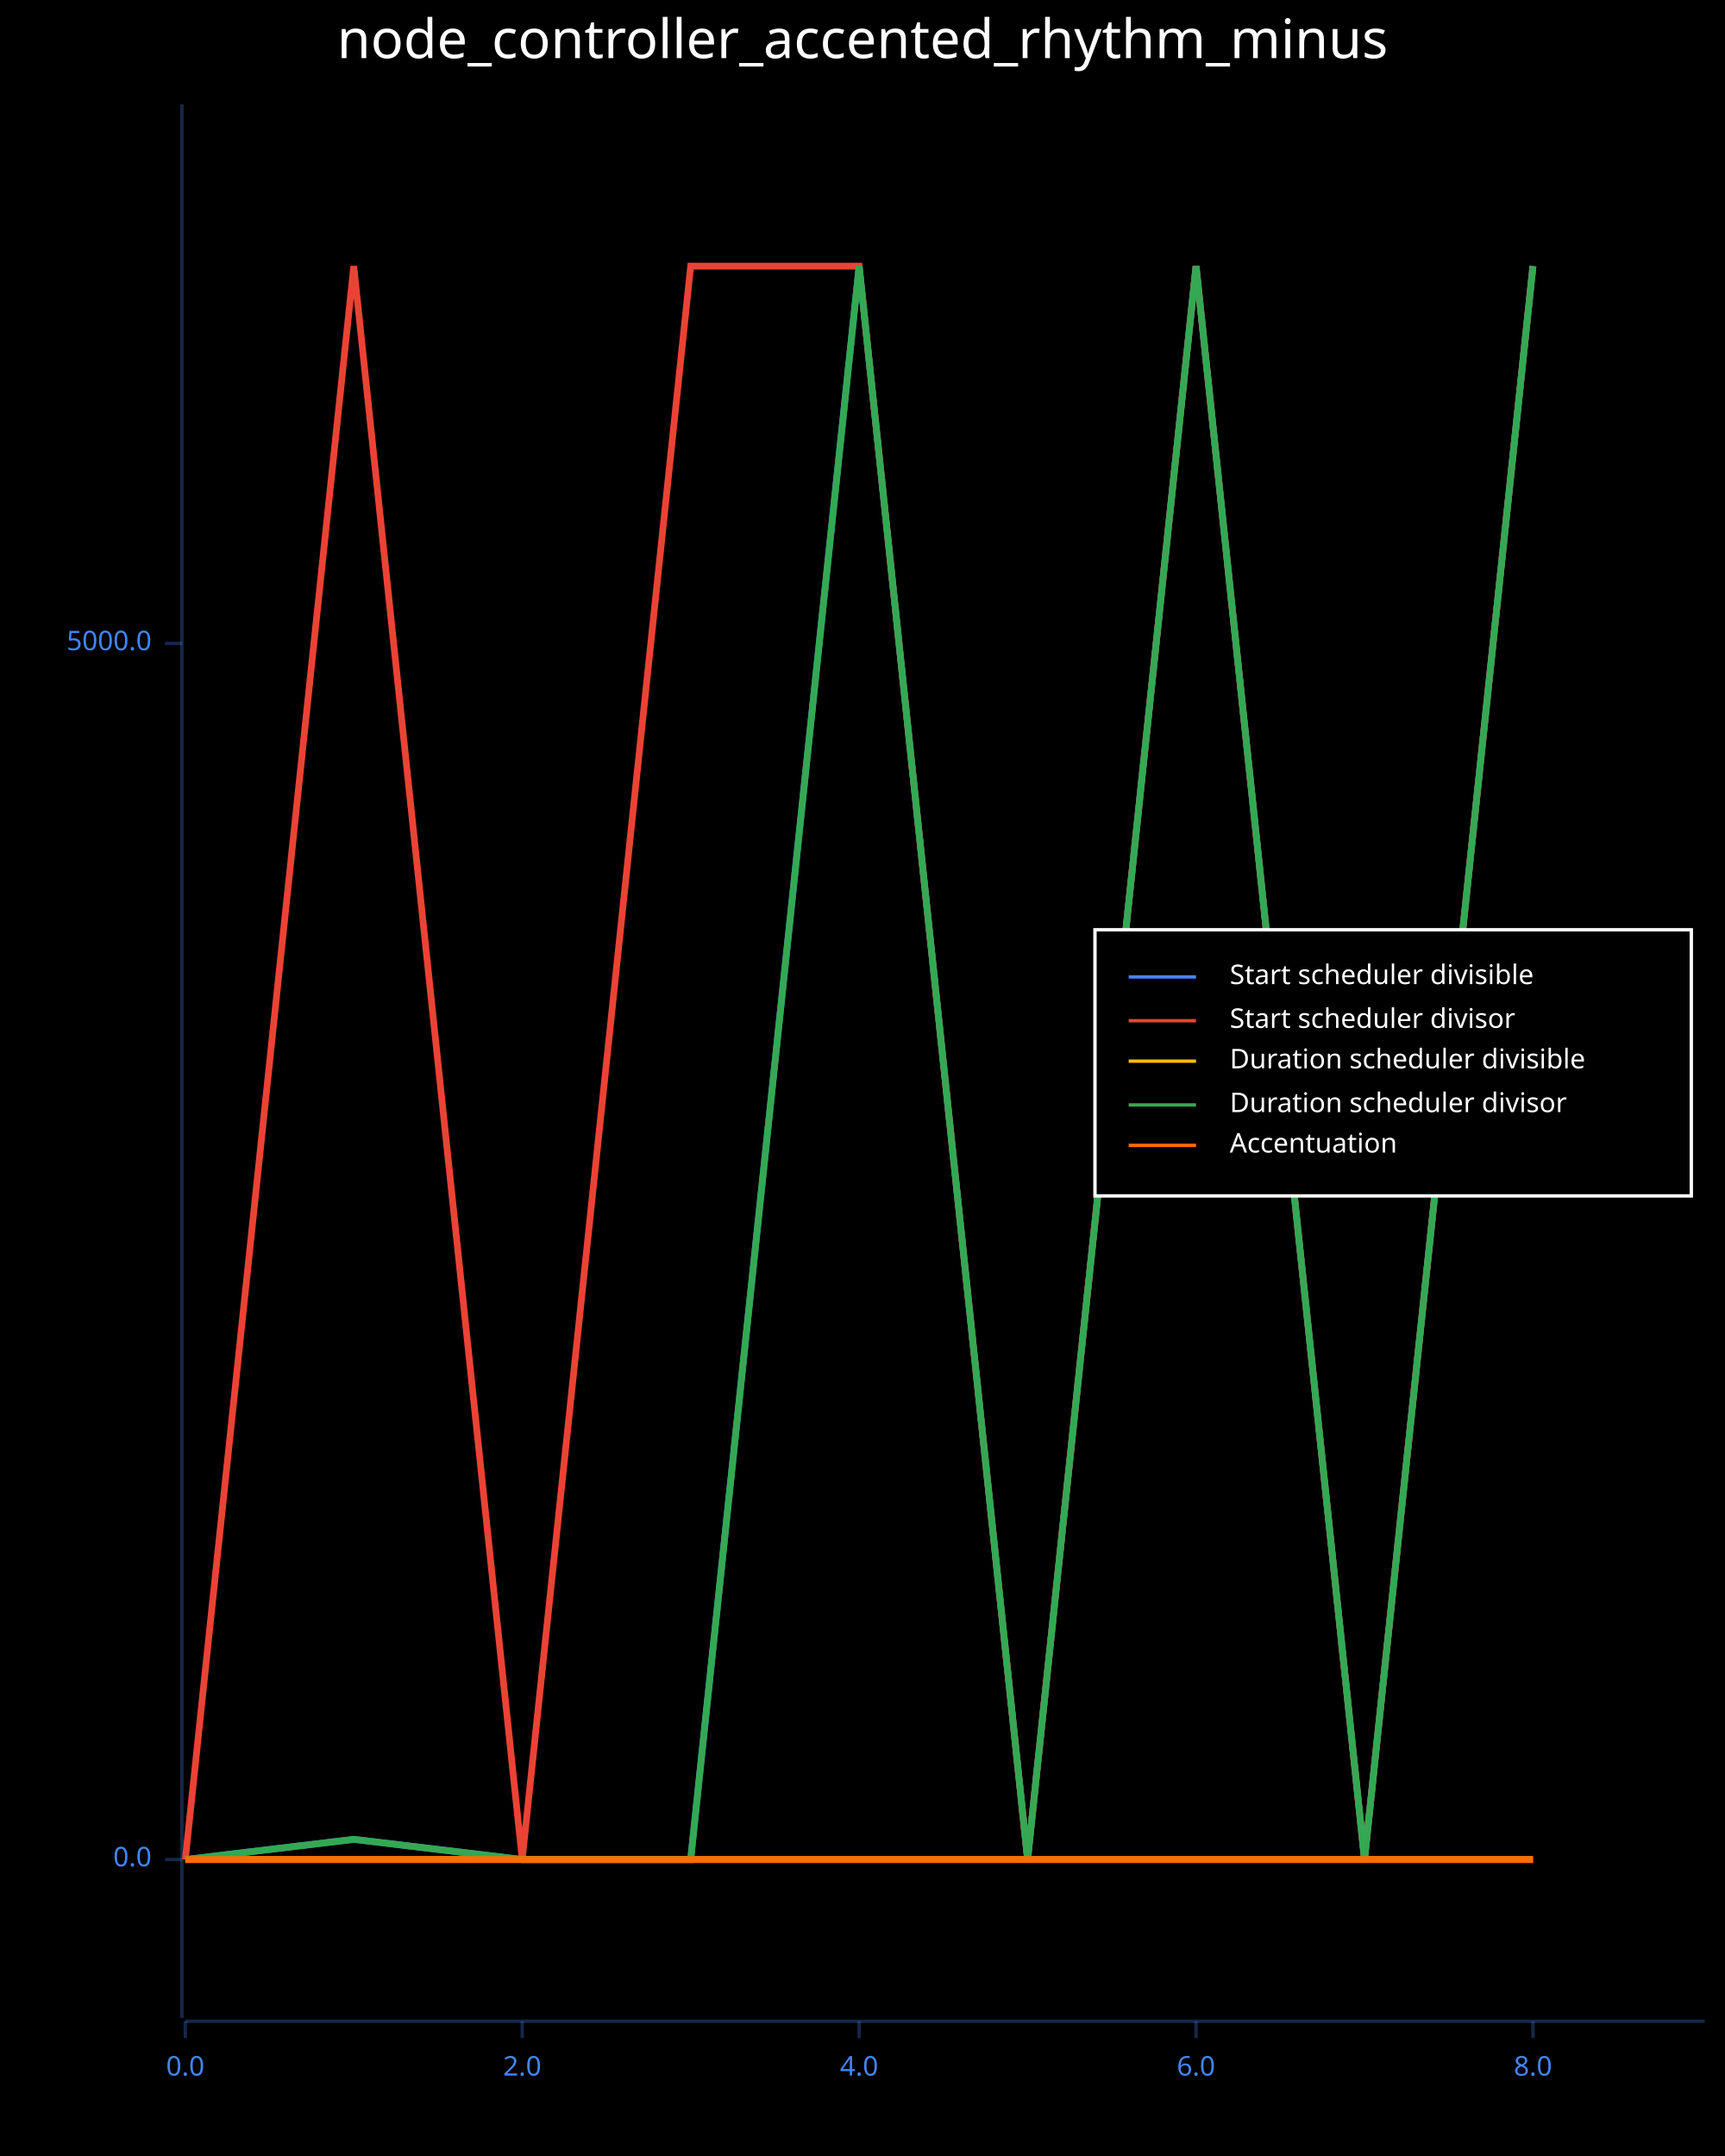
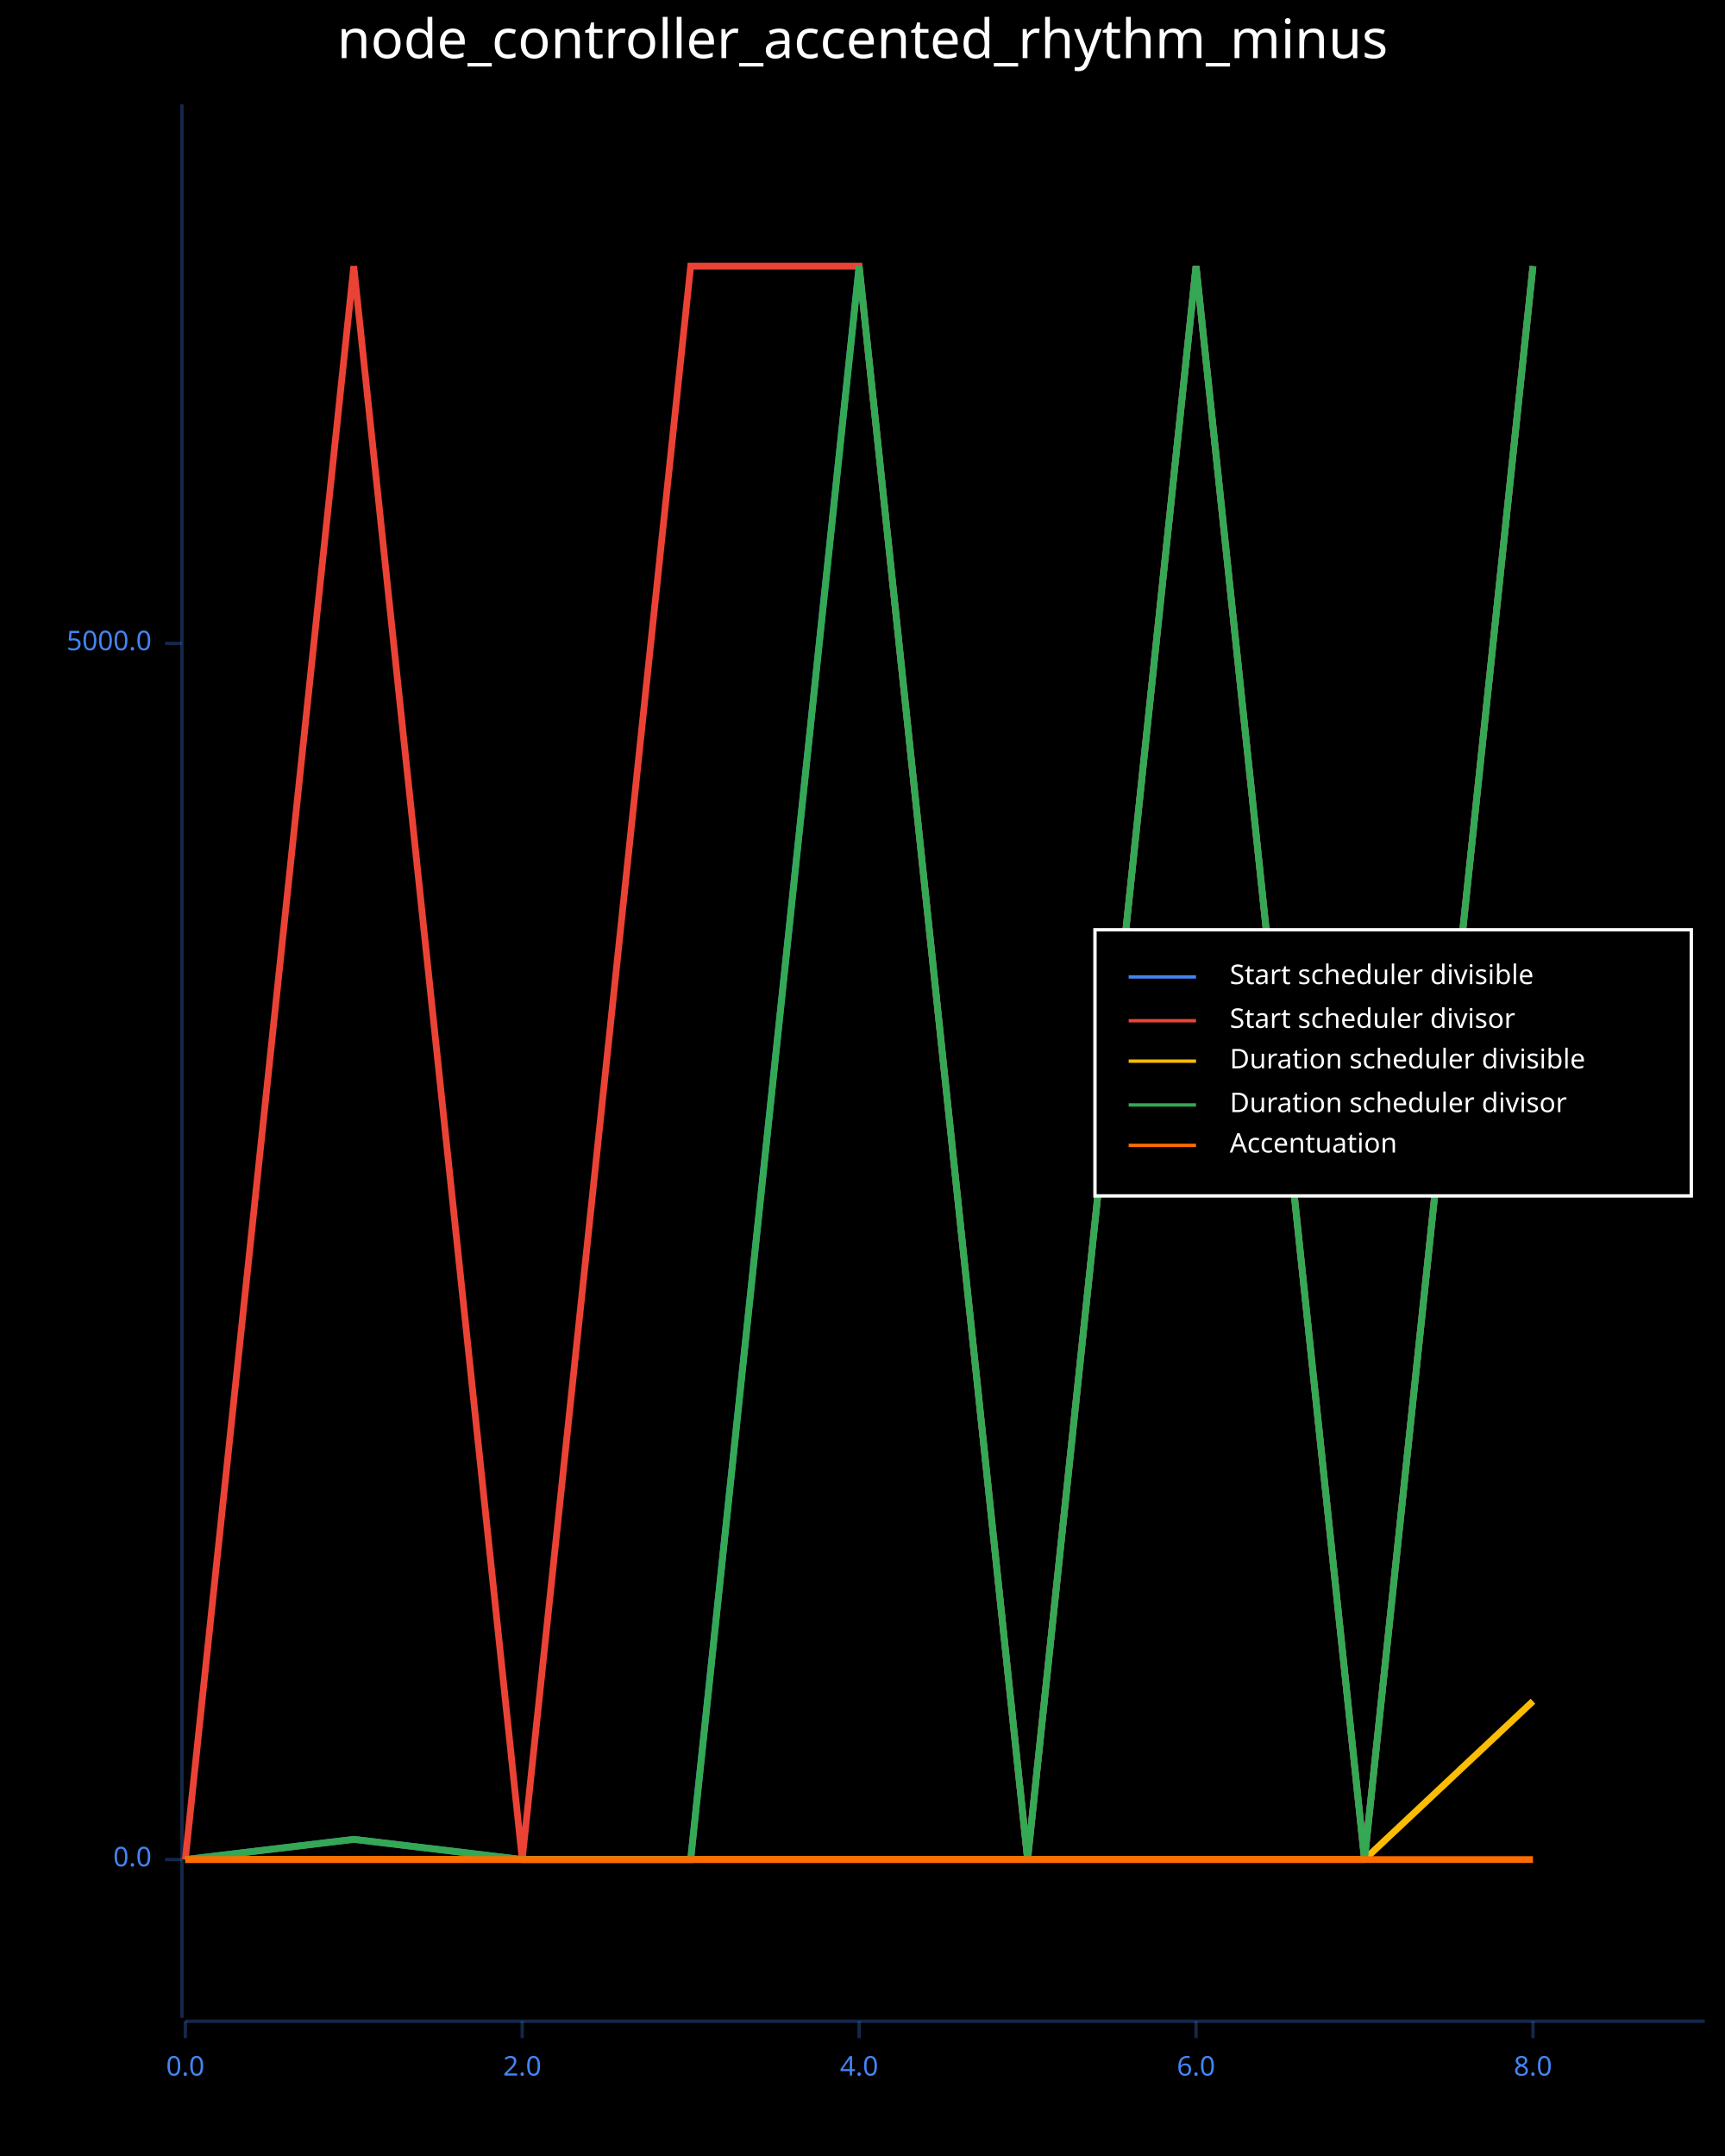
<svg xmlns="http://www.w3.org/2000/svg" width="512" height="640" viewBox="0 0 512 640">
  <rect x="0" y="0" width="512" height="640" opacity="1" fill="#000000" stroke="none" />
  <text x="256" y="5" dy="0.76em" text-anchor="middle" font-family="sans-serif" font-size="16.129" opacity="1" fill="#FFFFFF">
node_controller_accented_rhythm_minus
</text>
  <polyline fill="none" opacity="0.3" stroke="#4285F4" stroke-width="1" points="54,31 54,599 " />
  <text x="45" y="552" dy="0.5ex" text-anchor="end" font-family="sans-serif" font-size="8.065" opacity="1" fill="#4285F4">
0.0
</text>
  <polyline fill="none" opacity="0.3" stroke="#4285F4" stroke-width="1" points="49,552 54,552 " />
  <text x="45" y="191" dy="0.5ex" text-anchor="end" font-family="sans-serif" font-size="8.065" opacity="1" fill="#4285F4">
5000.0
</text>
  <polyline fill="none" opacity="0.3" stroke="#4285F4" stroke-width="1" points="49,191 54,191 " />
  <polyline fill="none" opacity="0.3" stroke="#4285F4" stroke-width="1" points="55,600 506,600 " />
  <text x="55" y="610" dy="0.76em" text-anchor="middle" font-family="sans-serif" font-size="8.065" opacity="1" fill="#4285F4">
0.0
</text>
  <polyline fill="none" opacity="0.3" stroke="#4285F4" stroke-width="1" points="55,600 55,605 " />
  <text x="155" y="610" dy="0.76em" text-anchor="middle" font-family="sans-serif" font-size="8.065" opacity="1" fill="#4285F4">
2.0
</text>
  <polyline fill="none" opacity="0.3" stroke="#4285F4" stroke-width="1" points="155,600 155,605 " />
  <text x="255" y="610" dy="0.76em" text-anchor="middle" font-family="sans-serif" font-size="8.065" opacity="1" fill="#4285F4">
4.0
</text>
  <polyline fill="none" opacity="0.3" stroke="#4285F4" stroke-width="1" points="255,600 255,605 " />
  <text x="355" y="610" dy="0.76em" text-anchor="middle" font-family="sans-serif" font-size="8.065" opacity="1" fill="#4285F4">
6.0
</text>
  <polyline fill="none" opacity="0.3" stroke="#4285F4" stroke-width="1" points="355,600 355,605 " />
  <text x="455" y="610" dy="0.76em" text-anchor="middle" font-family="sans-serif" font-size="8.065" opacity="1" fill="#4285F4">
8.0
</text>
  <polyline fill="none" opacity="0.3" stroke="#4285F4" stroke-width="1" points="455,600 455,605 " />
  <polyline fill="none" opacity="1" stroke="#4285F4" stroke-width="2" points="55,552 105,546 155,552 205,552 255,79 305,552 355,79 405,552 455,79 " />
  <polyline fill="none" opacity="1" stroke="#EA4335" stroke-width="2" points="55,552 105,79 155,552 205,79 255,79 305,552 355,79 405,552 455,79 " />
-   <polyline fill="none" opacity="1" stroke="#FBBC04" stroke-width="2" points="55,552 105,552 155,552 205,552 255,552 305,552 355,552 405,552 455,552 " />
+   <polyline fill="none" opacity="1" stroke="#FBBC04" stroke-width="2" points="55,552 105,552 155,552 205,552 255,552 305,552 355,552 405,552 455,505 " />
  <polyline fill="none" opacity="1" stroke="#34A853" stroke-width="2" points="55,552 105,546 155,552 205,552 255,79 305,552 355,79 405,552 455,79 " />
  <polyline fill="none" opacity="1" stroke="#FF6D00" stroke-width="2" points="55,552 105,552 155,552 205,552 255,552 305,552 355,552 405,552 455,552 " />
  <rect x="325" y="276" width="177" height="79" opacity="1" fill="#000000" stroke="none" />
  <rect x="325" y="276" width="177" height="79" opacity="1" fill="none" stroke="#FFFFFF" />
  <text x="365" y="286" dy="0.76em" text-anchor="start" font-family="sans-serif" font-size="8.065" opacity="1" fill="#FFFFFF">
Start scheduler divisible
</text>
  <text x="365" y="299" dy="0.76em" text-anchor="start" font-family="sans-serif" font-size="8.065" opacity="1" fill="#FFFFFF">
Start scheduler divisor
</text>
  <text x="365" y="311" dy="0.76em" text-anchor="start" font-family="sans-serif" font-size="8.065" opacity="1" fill="#FFFFFF">
Duration scheduler divisible
</text>
  <text x="365" y="324" dy="0.76em" text-anchor="start" font-family="sans-serif" font-size="8.065" opacity="1" fill="#FFFFFF">
Duration scheduler divisor
</text>
  <text x="365" y="336" dy="0.76em" text-anchor="start" font-family="sans-serif" font-size="8.065" opacity="1" fill="#FFFFFF">
Accentuation
</text>
  <polyline fill="none" opacity="1" stroke="#4285F4" stroke-width="1" points="335,290 355,290 " />
  <polyline fill="none" opacity="1" stroke="#EA4335" stroke-width="1" points="335,303 355,303 " />
  <polyline fill="none" opacity="1" stroke="#FBBC04" stroke-width="1" points="335,315 355,315 " />
  <polyline fill="none" opacity="1" stroke="#34A853" stroke-width="1" points="335,328 355,328 " />
  <polyline fill="none" opacity="1" stroke="#FF6D00" stroke-width="1" points="335,340 355,340 " />
</svg>
